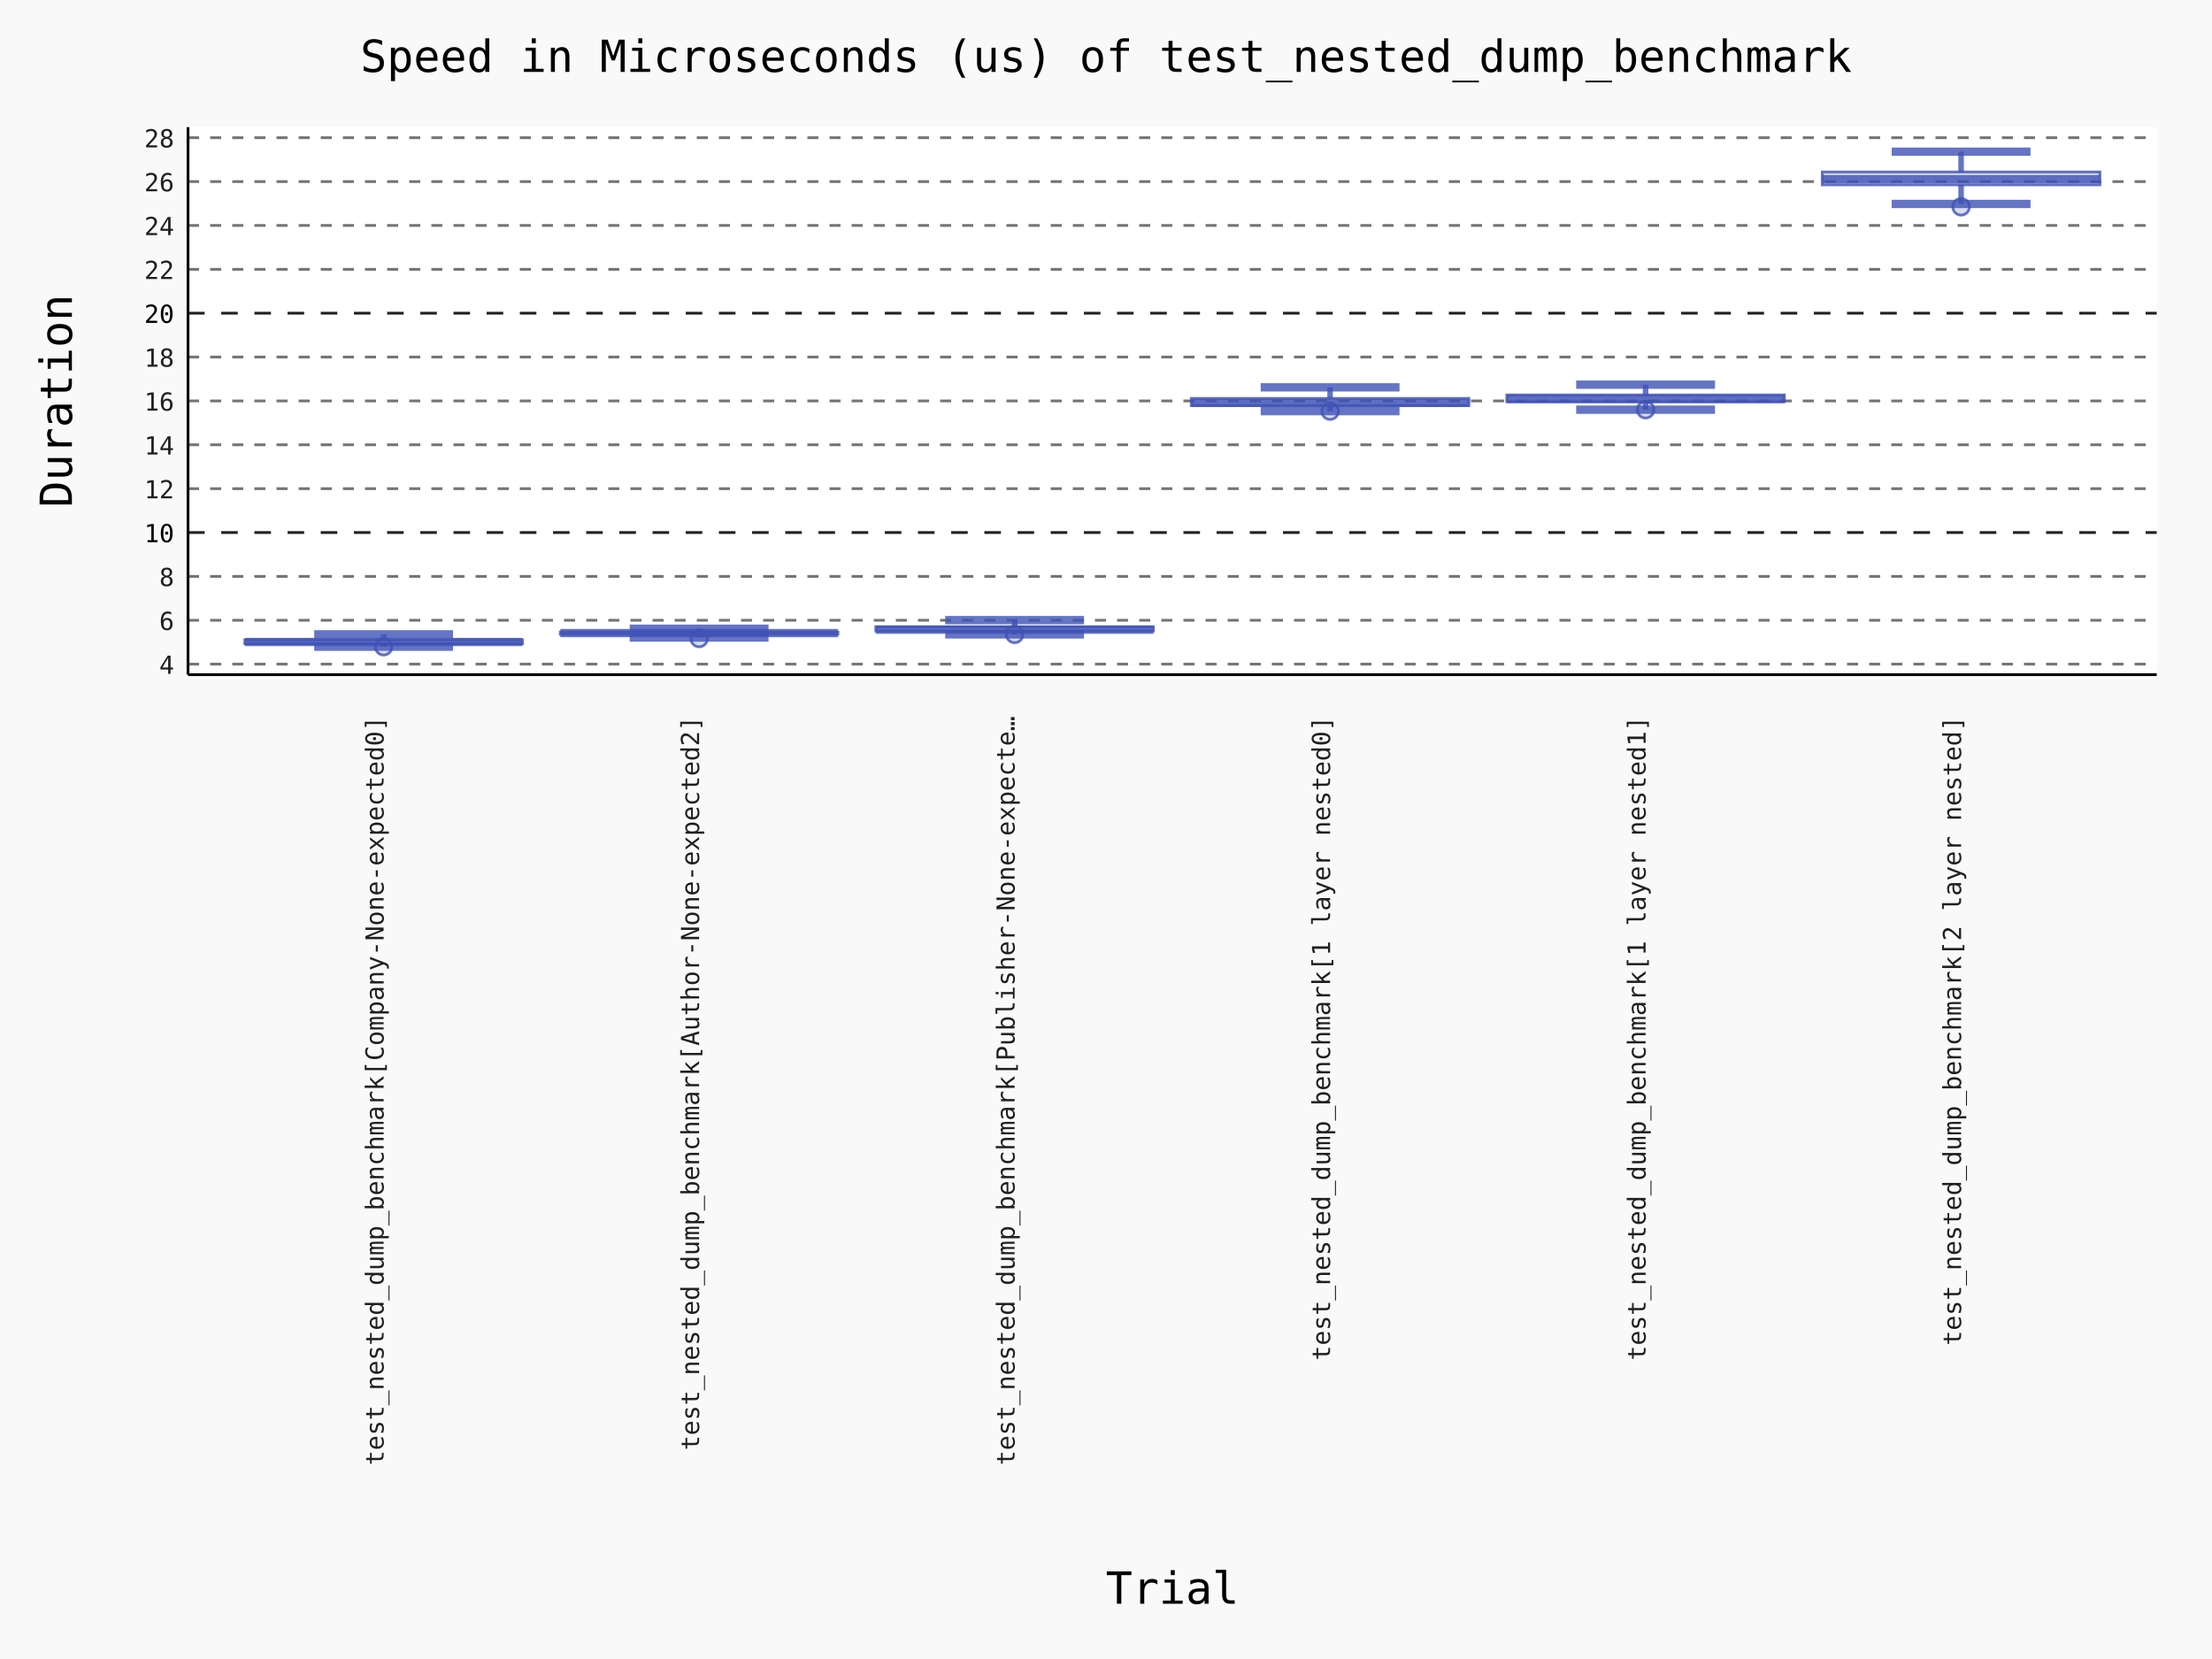
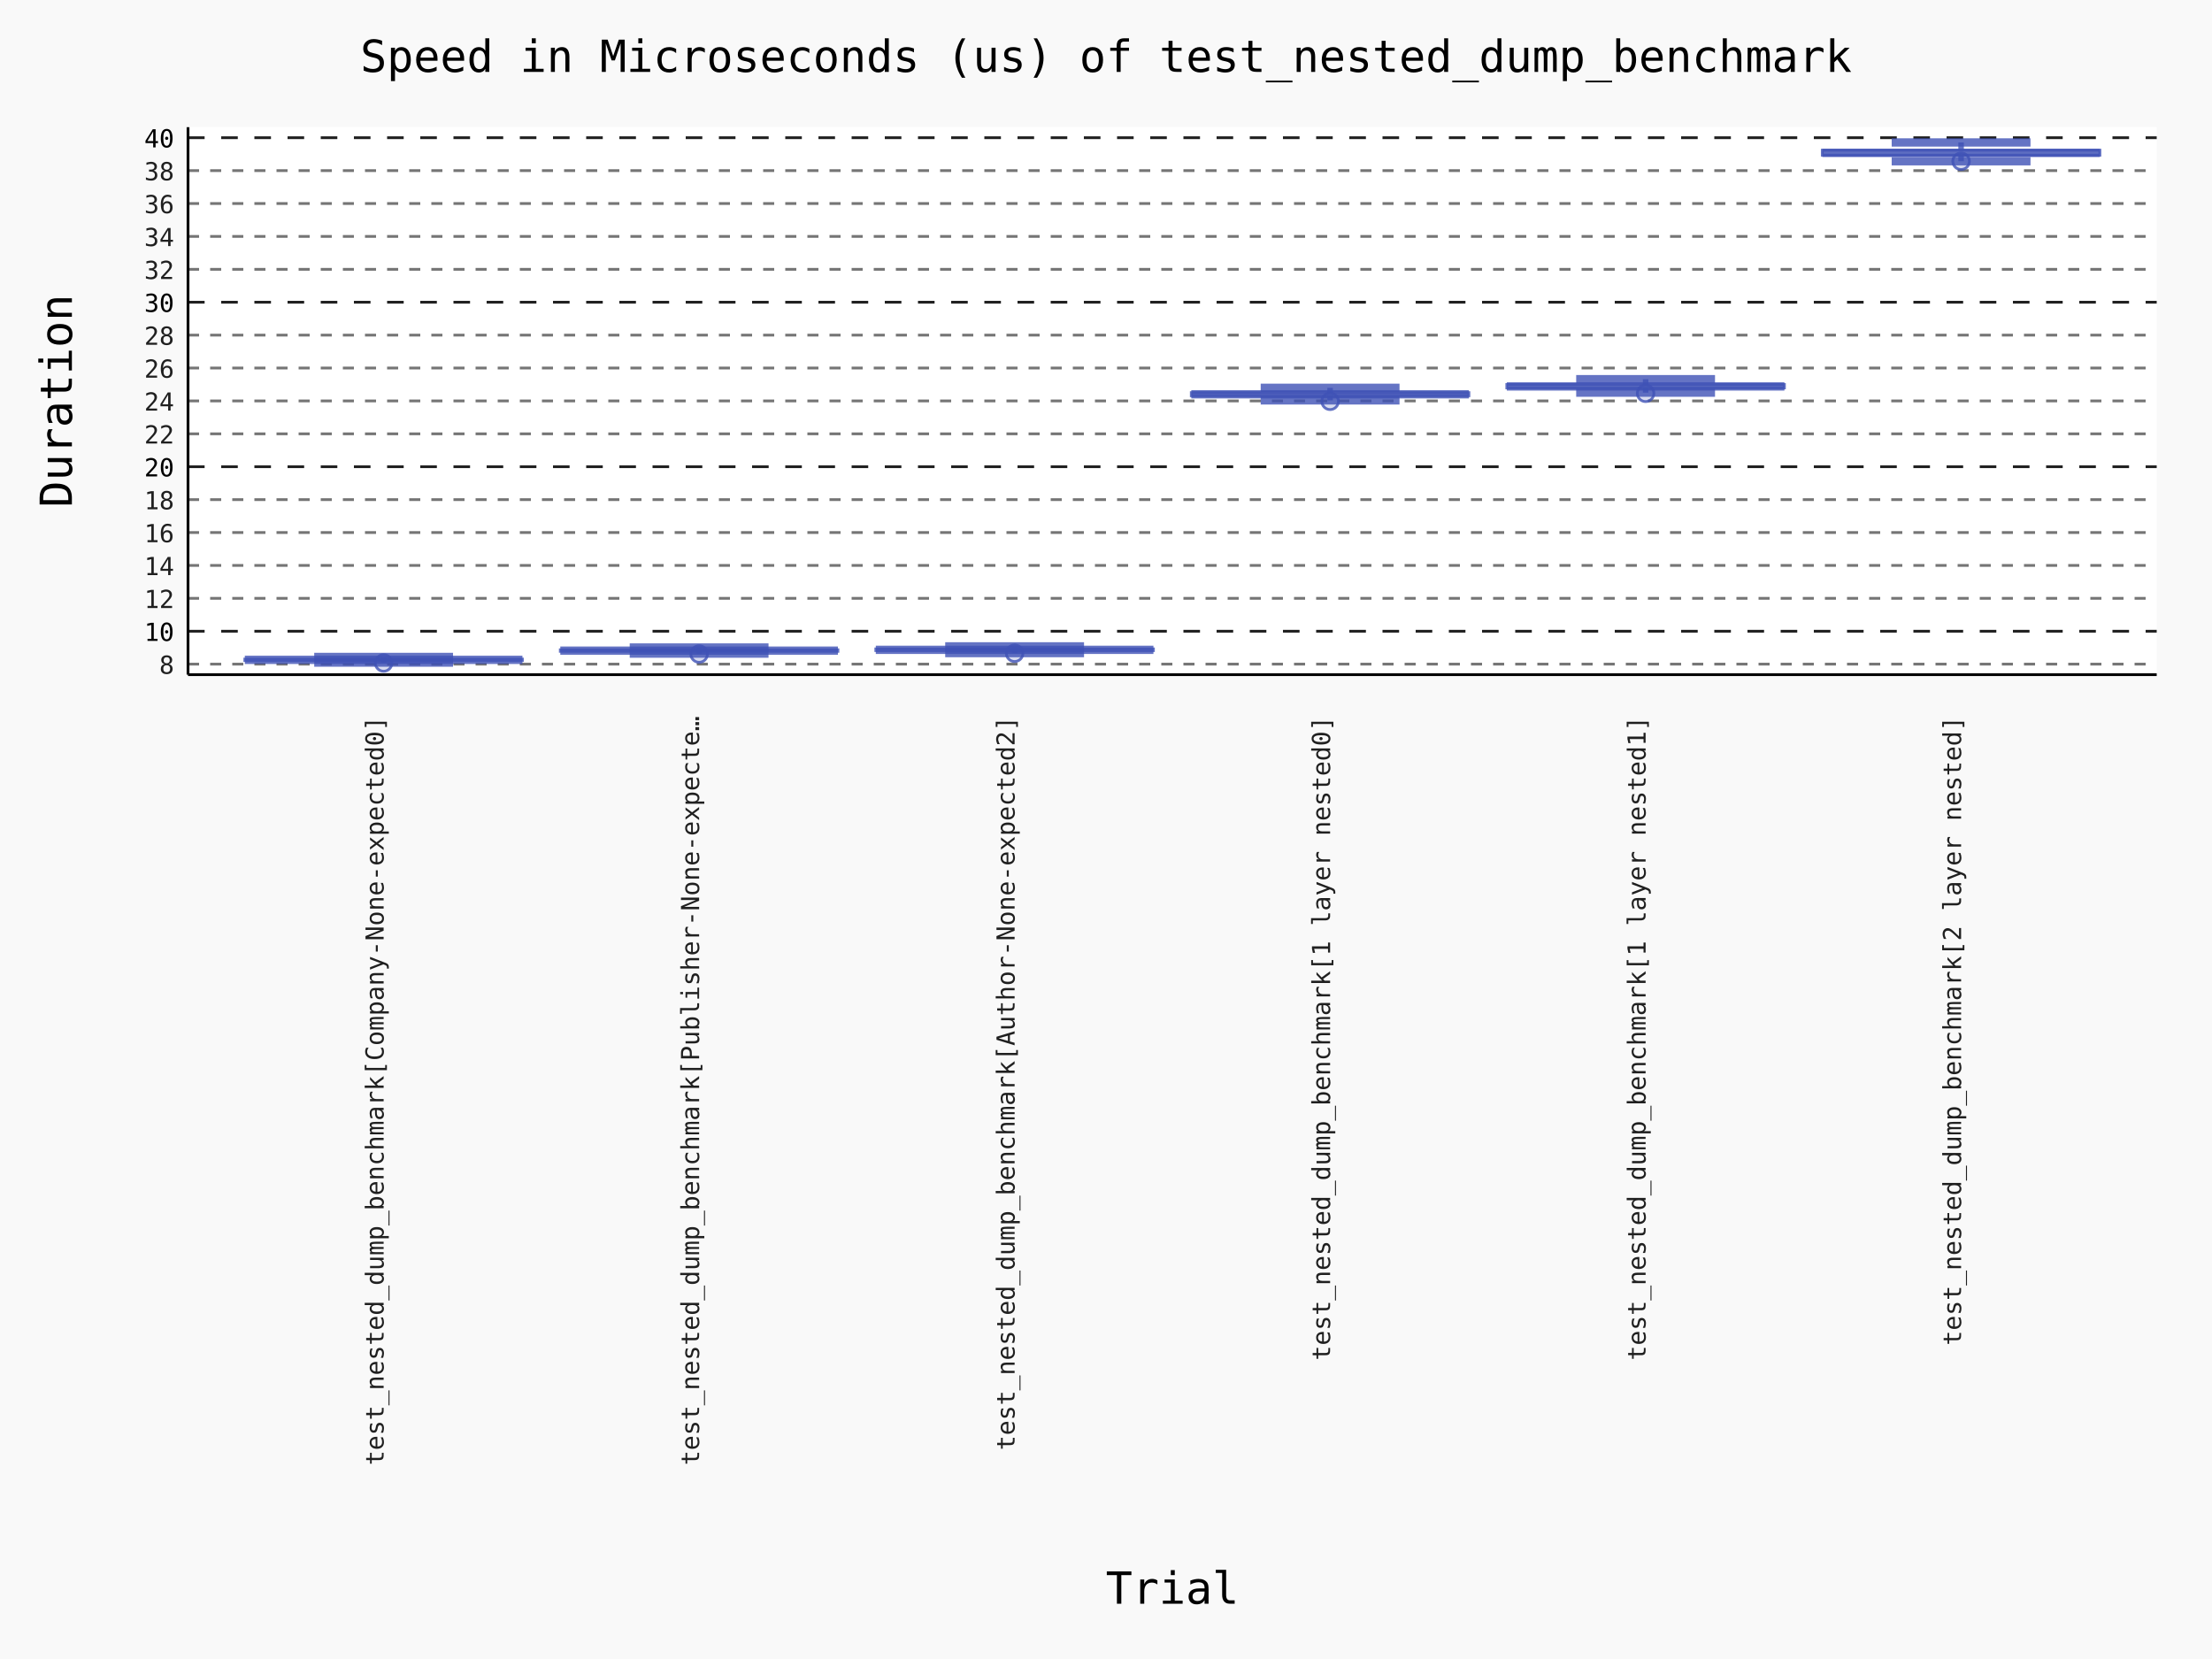
- <svg xmlns="http://www.w3.org/2000/svg" class="pygal-chart" id="chart-86617799-780d-4c58-bc97-2e367cdbcb9e" viewBox="0 0 800 600">
+ <svg xmlns="http://www.w3.org/2000/svg" class="pygal-chart" id="chart-f0fbc4d6-9d0e-4129-a8bc-234a282c81a4" viewBox="0 0 800 600">
  <defs>
-     <style type="text/css">#chart-86617799-780d-4c58-bc97-2e367cdbcb9e{-webkit-user-select:none;-webkit-font-smoothing:antialiased;font-family:Consolas,"Deja Vu Sans Mono","Bitstream Vera Sans Mono","Courier New",monospace}#chart-86617799-780d-4c58-bc97-2e367cdbcb9e .title{font-family:Consolas,"Deja Vu Sans Mono","Bitstream Vera Sans Mono","Courier New",monospace;font-size:16px}#chart-86617799-780d-4c58-bc97-2e367cdbcb9e .legends .legend text{font-family:Consolas,"Deja Vu Sans Mono","Bitstream Vera Sans Mono","Courier New",monospace;font-size:14px}#chart-86617799-780d-4c58-bc97-2e367cdbcb9e .axis text{font-family:Consolas,"Deja Vu Sans Mono","Bitstream Vera Sans Mono","Courier New",monospace;font-size:10px}#chart-86617799-780d-4c58-bc97-2e367cdbcb9e .axis text.major{font-family:Consolas,"Deja Vu Sans Mono","Bitstream Vera Sans Mono","Courier New",monospace;font-size:10px}#chart-86617799-780d-4c58-bc97-2e367cdbcb9e .text-overlay text.value{font-family:Consolas,"Deja Vu Sans Mono","Bitstream Vera Sans Mono","Courier New",monospace;font-size:16px}#chart-86617799-780d-4c58-bc97-2e367cdbcb9e .text-overlay text.label{font-family:Consolas,"Deja Vu Sans Mono","Bitstream Vera Sans Mono","Courier New",monospace;font-size:10px}#chart-86617799-780d-4c58-bc97-2e367cdbcb9e .tooltip{font-family:Consolas,"Deja Vu Sans Mono","Bitstream Vera Sans Mono","Courier New",monospace;font-size:14px}#chart-86617799-780d-4c58-bc97-2e367cdbcb9e text.no_data{font-family:Consolas,"Deja Vu Sans Mono","Bitstream Vera Sans Mono","Courier New",monospace;font-size:64px}
- #chart-86617799-780d-4c58-bc97-2e367cdbcb9e{background-color:rgba(249,249,249,1)}#chart-86617799-780d-4c58-bc97-2e367cdbcb9e path,#chart-86617799-780d-4c58-bc97-2e367cdbcb9e line,#chart-86617799-780d-4c58-bc97-2e367cdbcb9e rect,#chart-86617799-780d-4c58-bc97-2e367cdbcb9e circle{-webkit-transition:150ms;-moz-transition:150ms;transition:150ms}#chart-86617799-780d-4c58-bc97-2e367cdbcb9e .graph &gt; .background{fill:rgba(249,249,249,1)}#chart-86617799-780d-4c58-bc97-2e367cdbcb9e .plot &gt; .background{fill:rgba(255,255,255,1)}#chart-86617799-780d-4c58-bc97-2e367cdbcb9e .graph{fill:rgba(0,0,0,.87)}#chart-86617799-780d-4c58-bc97-2e367cdbcb9e text.no_data{fill:rgba(0,0,0,1)}#chart-86617799-780d-4c58-bc97-2e367cdbcb9e .title{fill:rgba(0,0,0,1)}#chart-86617799-780d-4c58-bc97-2e367cdbcb9e .legends .legend text{fill:rgba(0,0,0,.87)}#chart-86617799-780d-4c58-bc97-2e367cdbcb9e .legends .legend:hover text{fill:rgba(0,0,0,1)}#chart-86617799-780d-4c58-bc97-2e367cdbcb9e .axis .line{stroke:rgba(0,0,0,1)}#chart-86617799-780d-4c58-bc97-2e367cdbcb9e .axis .guide.line{stroke:rgba(0,0,0,.54)}#chart-86617799-780d-4c58-bc97-2e367cdbcb9e .axis .major.line{stroke:rgba(0,0,0,.87)}#chart-86617799-780d-4c58-bc97-2e367cdbcb9e .axis text.major{fill:rgba(0,0,0,1)}#chart-86617799-780d-4c58-bc97-2e367cdbcb9e .axis.y .guides:hover .guide.line,#chart-86617799-780d-4c58-bc97-2e367cdbcb9e .line-graph .axis.x .guides:hover .guide.line,#chart-86617799-780d-4c58-bc97-2e367cdbcb9e .stackedline-graph .axis.x .guides:hover .guide.line,#chart-86617799-780d-4c58-bc97-2e367cdbcb9e .xy-graph .axis.x .guides:hover .guide.line{stroke:rgba(0,0,0,1)}#chart-86617799-780d-4c58-bc97-2e367cdbcb9e .axis .guides:hover text{fill:rgba(0,0,0,1)}#chart-86617799-780d-4c58-bc97-2e367cdbcb9e .reactive{fill-opacity:.7;stroke-opacity:.8}#chart-86617799-780d-4c58-bc97-2e367cdbcb9e .ci{stroke:rgba(0,0,0,.87)}#chart-86617799-780d-4c58-bc97-2e367cdbcb9e .reactive.active,#chart-86617799-780d-4c58-bc97-2e367cdbcb9e .active .reactive{fill-opacity:.8;stroke-opacity:.9;stroke-width:4}#chart-86617799-780d-4c58-bc97-2e367cdbcb9e .ci .reactive.active{stroke-width:1.5}#chart-86617799-780d-4c58-bc97-2e367cdbcb9e .series text{fill:rgba(0,0,0,1)}#chart-86617799-780d-4c58-bc97-2e367cdbcb9e .tooltip rect{fill:rgba(255,255,255,1);stroke:rgba(0,0,0,1);-webkit-transition:opacity 150ms;-moz-transition:opacity 150ms;transition:opacity 150ms}#chart-86617799-780d-4c58-bc97-2e367cdbcb9e .tooltip .label{fill:rgba(0,0,0,.87)}#chart-86617799-780d-4c58-bc97-2e367cdbcb9e .tooltip .label{fill:rgba(0,0,0,.87)}#chart-86617799-780d-4c58-bc97-2e367cdbcb9e .tooltip .legend{font-size:.8em;fill:rgba(0,0,0,.54)}#chart-86617799-780d-4c58-bc97-2e367cdbcb9e .tooltip .x_label{font-size:.6em;fill:rgba(0,0,0,1)}#chart-86617799-780d-4c58-bc97-2e367cdbcb9e .tooltip .xlink{font-size:.5em;text-decoration:underline}#chart-86617799-780d-4c58-bc97-2e367cdbcb9e .tooltip .value{font-size:1.5em}#chart-86617799-780d-4c58-bc97-2e367cdbcb9e .bound{font-size:.5em}#chart-86617799-780d-4c58-bc97-2e367cdbcb9e .max-value{font-size:.75em;fill:rgba(0,0,0,.54)}#chart-86617799-780d-4c58-bc97-2e367cdbcb9e .map-element{fill:rgba(255,255,255,1);stroke:rgba(0,0,0,.54) !important}#chart-86617799-780d-4c58-bc97-2e367cdbcb9e .map-element .reactive{fill-opacity:inherit;stroke-opacity:inherit}#chart-86617799-780d-4c58-bc97-2e367cdbcb9e .color-0,#chart-86617799-780d-4c58-bc97-2e367cdbcb9e .color-0 a:visited{stroke:#3F51B5;fill:#3F51B5}#chart-86617799-780d-4c58-bc97-2e367cdbcb9e .color-1,#chart-86617799-780d-4c58-bc97-2e367cdbcb9e .color-1 a:visited{stroke:#3F51B5;fill:#3F51B5}#chart-86617799-780d-4c58-bc97-2e367cdbcb9e .color-2,#chart-86617799-780d-4c58-bc97-2e367cdbcb9e .color-2 a:visited{stroke:#3F51B5;fill:#3F51B5}#chart-86617799-780d-4c58-bc97-2e367cdbcb9e .color-3,#chart-86617799-780d-4c58-bc97-2e367cdbcb9e .color-3 a:visited{stroke:#3F51B5;fill:#3F51B5}#chart-86617799-780d-4c58-bc97-2e367cdbcb9e .color-4,#chart-86617799-780d-4c58-bc97-2e367cdbcb9e .color-4 a:visited{stroke:#3F51B5;fill:#3F51B5}#chart-86617799-780d-4c58-bc97-2e367cdbcb9e .color-5,#chart-86617799-780d-4c58-bc97-2e367cdbcb9e .color-5 a:visited{stroke:#3F51B5;fill:#3F51B5}#chart-86617799-780d-4c58-bc97-2e367cdbcb9e .text-overlay .color-0 text{fill:black}#chart-86617799-780d-4c58-bc97-2e367cdbcb9e .text-overlay .color-1 text{fill:black}#chart-86617799-780d-4c58-bc97-2e367cdbcb9e .text-overlay .color-2 text{fill:black}#chart-86617799-780d-4c58-bc97-2e367cdbcb9e .text-overlay .color-3 text{fill:black}#chart-86617799-780d-4c58-bc97-2e367cdbcb9e .text-overlay .color-4 text{fill:black}#chart-86617799-780d-4c58-bc97-2e367cdbcb9e .text-overlay .color-5 text{fill:black}
- #chart-86617799-780d-4c58-bc97-2e367cdbcb9e text.no_data{text-anchor:middle}#chart-86617799-780d-4c58-bc97-2e367cdbcb9e .guide.line{fill:none}#chart-86617799-780d-4c58-bc97-2e367cdbcb9e .centered{text-anchor:middle}#chart-86617799-780d-4c58-bc97-2e367cdbcb9e .title{text-anchor:middle}#chart-86617799-780d-4c58-bc97-2e367cdbcb9e .legends .legend text{fill-opacity:1}#chart-86617799-780d-4c58-bc97-2e367cdbcb9e .axis.x text{text-anchor:middle}#chart-86617799-780d-4c58-bc97-2e367cdbcb9e .axis.x:not(.web) text[transform]{text-anchor:start}#chart-86617799-780d-4c58-bc97-2e367cdbcb9e .axis.x:not(.web) text[transform].backwards{text-anchor:end}#chart-86617799-780d-4c58-bc97-2e367cdbcb9e .axis.y text{text-anchor:end}#chart-86617799-780d-4c58-bc97-2e367cdbcb9e .axis.y text[transform].backwards{text-anchor:start}#chart-86617799-780d-4c58-bc97-2e367cdbcb9e .axis.y2 text{text-anchor:start}#chart-86617799-780d-4c58-bc97-2e367cdbcb9e .axis.y2 text[transform].backwards{text-anchor:end}#chart-86617799-780d-4c58-bc97-2e367cdbcb9e .axis .guide.line{stroke-dasharray:4,4}#chart-86617799-780d-4c58-bc97-2e367cdbcb9e .axis .major.guide.line{stroke-dasharray:6,6}#chart-86617799-780d-4c58-bc97-2e367cdbcb9e .horizontal .axis.y .guide.line,#chart-86617799-780d-4c58-bc97-2e367cdbcb9e .horizontal .axis.y2 .guide.line,#chart-86617799-780d-4c58-bc97-2e367cdbcb9e .vertical .axis.x .guide.line{opacity:0}#chart-86617799-780d-4c58-bc97-2e367cdbcb9e .horizontal .axis.always_show .guide.line,#chart-86617799-780d-4c58-bc97-2e367cdbcb9e .vertical .axis.always_show .guide.line{opacity:1 !important}#chart-86617799-780d-4c58-bc97-2e367cdbcb9e .axis.y .guides:hover .guide.line,#chart-86617799-780d-4c58-bc97-2e367cdbcb9e .axis.y2 .guides:hover .guide.line,#chart-86617799-780d-4c58-bc97-2e367cdbcb9e .axis.x .guides:hover .guide.line{opacity:1}#chart-86617799-780d-4c58-bc97-2e367cdbcb9e .axis .guides:hover text{opacity:1}#chart-86617799-780d-4c58-bc97-2e367cdbcb9e .nofill{fill:none}#chart-86617799-780d-4c58-bc97-2e367cdbcb9e .subtle-fill{fill-opacity:.2}#chart-86617799-780d-4c58-bc97-2e367cdbcb9e .dot{stroke-width:1px;fill-opacity:1}#chart-86617799-780d-4c58-bc97-2e367cdbcb9e .dot.active{stroke-width:5px}#chart-86617799-780d-4c58-bc97-2e367cdbcb9e .dot.negative{fill:transparent}#chart-86617799-780d-4c58-bc97-2e367cdbcb9e text,#chart-86617799-780d-4c58-bc97-2e367cdbcb9e tspan{stroke:none !important}#chart-86617799-780d-4c58-bc97-2e367cdbcb9e .series text.active{opacity:1}#chart-86617799-780d-4c58-bc97-2e367cdbcb9e .tooltip rect{fill-opacity:.95;stroke-width:.5}#chart-86617799-780d-4c58-bc97-2e367cdbcb9e .tooltip text{fill-opacity:1}#chart-86617799-780d-4c58-bc97-2e367cdbcb9e .showable{visibility:hidden}#chart-86617799-780d-4c58-bc97-2e367cdbcb9e .showable.shown{visibility:visible}#chart-86617799-780d-4c58-bc97-2e367cdbcb9e .gauge-background{fill:rgba(229,229,229,1);stroke:none}#chart-86617799-780d-4c58-bc97-2e367cdbcb9e .bg-lines{stroke:rgba(249,249,249,1);stroke-width:2px}
+     <style type="text/css">#chart-f0fbc4d6-9d0e-4129-a8bc-234a282c81a4{-webkit-user-select:none;-webkit-font-smoothing:antialiased;font-family:Consolas,"Deja Vu Sans Mono","Bitstream Vera Sans Mono","Courier New",monospace}#chart-f0fbc4d6-9d0e-4129-a8bc-234a282c81a4 .title{font-family:Consolas,"Deja Vu Sans Mono","Bitstream Vera Sans Mono","Courier New",monospace;font-size:16px}#chart-f0fbc4d6-9d0e-4129-a8bc-234a282c81a4 .legends .legend text{font-family:Consolas,"Deja Vu Sans Mono","Bitstream Vera Sans Mono","Courier New",monospace;font-size:14px}#chart-f0fbc4d6-9d0e-4129-a8bc-234a282c81a4 .axis text{font-family:Consolas,"Deja Vu Sans Mono","Bitstream Vera Sans Mono","Courier New",monospace;font-size:10px}#chart-f0fbc4d6-9d0e-4129-a8bc-234a282c81a4 .axis text.major{font-family:Consolas,"Deja Vu Sans Mono","Bitstream Vera Sans Mono","Courier New",monospace;font-size:10px}#chart-f0fbc4d6-9d0e-4129-a8bc-234a282c81a4 .text-overlay text.value{font-family:Consolas,"Deja Vu Sans Mono","Bitstream Vera Sans Mono","Courier New",monospace;font-size:16px}#chart-f0fbc4d6-9d0e-4129-a8bc-234a282c81a4 .text-overlay text.label{font-family:Consolas,"Deja Vu Sans Mono","Bitstream Vera Sans Mono","Courier New",monospace;font-size:10px}#chart-f0fbc4d6-9d0e-4129-a8bc-234a282c81a4 .tooltip{font-family:Consolas,"Deja Vu Sans Mono","Bitstream Vera Sans Mono","Courier New",monospace;font-size:14px}#chart-f0fbc4d6-9d0e-4129-a8bc-234a282c81a4 text.no_data{font-family:Consolas,"Deja Vu Sans Mono","Bitstream Vera Sans Mono","Courier New",monospace;font-size:64px}
+ #chart-f0fbc4d6-9d0e-4129-a8bc-234a282c81a4{background-color:rgba(249,249,249,1)}#chart-f0fbc4d6-9d0e-4129-a8bc-234a282c81a4 path,#chart-f0fbc4d6-9d0e-4129-a8bc-234a282c81a4 line,#chart-f0fbc4d6-9d0e-4129-a8bc-234a282c81a4 rect,#chart-f0fbc4d6-9d0e-4129-a8bc-234a282c81a4 circle{-webkit-transition:150ms;-moz-transition:150ms;transition:150ms}#chart-f0fbc4d6-9d0e-4129-a8bc-234a282c81a4 .graph &gt; .background{fill:rgba(249,249,249,1)}#chart-f0fbc4d6-9d0e-4129-a8bc-234a282c81a4 .plot &gt; .background{fill:rgba(255,255,255,1)}#chart-f0fbc4d6-9d0e-4129-a8bc-234a282c81a4 .graph{fill:rgba(0,0,0,.87)}#chart-f0fbc4d6-9d0e-4129-a8bc-234a282c81a4 text.no_data{fill:rgba(0,0,0,1)}#chart-f0fbc4d6-9d0e-4129-a8bc-234a282c81a4 .title{fill:rgba(0,0,0,1)}#chart-f0fbc4d6-9d0e-4129-a8bc-234a282c81a4 .legends .legend text{fill:rgba(0,0,0,.87)}#chart-f0fbc4d6-9d0e-4129-a8bc-234a282c81a4 .legends .legend:hover text{fill:rgba(0,0,0,1)}#chart-f0fbc4d6-9d0e-4129-a8bc-234a282c81a4 .axis .line{stroke:rgba(0,0,0,1)}#chart-f0fbc4d6-9d0e-4129-a8bc-234a282c81a4 .axis .guide.line{stroke:rgba(0,0,0,.54)}#chart-f0fbc4d6-9d0e-4129-a8bc-234a282c81a4 .axis .major.line{stroke:rgba(0,0,0,.87)}#chart-f0fbc4d6-9d0e-4129-a8bc-234a282c81a4 .axis text.major{fill:rgba(0,0,0,1)}#chart-f0fbc4d6-9d0e-4129-a8bc-234a282c81a4 .axis.y .guides:hover .guide.line,#chart-f0fbc4d6-9d0e-4129-a8bc-234a282c81a4 .line-graph .axis.x .guides:hover .guide.line,#chart-f0fbc4d6-9d0e-4129-a8bc-234a282c81a4 .stackedline-graph .axis.x .guides:hover .guide.line,#chart-f0fbc4d6-9d0e-4129-a8bc-234a282c81a4 .xy-graph .axis.x .guides:hover .guide.line{stroke:rgba(0,0,0,1)}#chart-f0fbc4d6-9d0e-4129-a8bc-234a282c81a4 .axis .guides:hover text{fill:rgba(0,0,0,1)}#chart-f0fbc4d6-9d0e-4129-a8bc-234a282c81a4 .reactive{fill-opacity:.7;stroke-opacity:.8}#chart-f0fbc4d6-9d0e-4129-a8bc-234a282c81a4 .ci{stroke:rgba(0,0,0,.87)}#chart-f0fbc4d6-9d0e-4129-a8bc-234a282c81a4 .reactive.active,#chart-f0fbc4d6-9d0e-4129-a8bc-234a282c81a4 .active .reactive{fill-opacity:.8;stroke-opacity:.9;stroke-width:4}#chart-f0fbc4d6-9d0e-4129-a8bc-234a282c81a4 .ci .reactive.active{stroke-width:1.5}#chart-f0fbc4d6-9d0e-4129-a8bc-234a282c81a4 .series text{fill:rgba(0,0,0,1)}#chart-f0fbc4d6-9d0e-4129-a8bc-234a282c81a4 .tooltip rect{fill:rgba(255,255,255,1);stroke:rgba(0,0,0,1);-webkit-transition:opacity 150ms;-moz-transition:opacity 150ms;transition:opacity 150ms}#chart-f0fbc4d6-9d0e-4129-a8bc-234a282c81a4 .tooltip .label{fill:rgba(0,0,0,.87)}#chart-f0fbc4d6-9d0e-4129-a8bc-234a282c81a4 .tooltip .label{fill:rgba(0,0,0,.87)}#chart-f0fbc4d6-9d0e-4129-a8bc-234a282c81a4 .tooltip .legend{font-size:.8em;fill:rgba(0,0,0,.54)}#chart-f0fbc4d6-9d0e-4129-a8bc-234a282c81a4 .tooltip .x_label{font-size:.6em;fill:rgba(0,0,0,1)}#chart-f0fbc4d6-9d0e-4129-a8bc-234a282c81a4 .tooltip .xlink{font-size:.5em;text-decoration:underline}#chart-f0fbc4d6-9d0e-4129-a8bc-234a282c81a4 .tooltip .value{font-size:1.5em}#chart-f0fbc4d6-9d0e-4129-a8bc-234a282c81a4 .bound{font-size:.5em}#chart-f0fbc4d6-9d0e-4129-a8bc-234a282c81a4 .max-value{font-size:.75em;fill:rgba(0,0,0,.54)}#chart-f0fbc4d6-9d0e-4129-a8bc-234a282c81a4 .map-element{fill:rgba(255,255,255,1);stroke:rgba(0,0,0,.54) !important}#chart-f0fbc4d6-9d0e-4129-a8bc-234a282c81a4 .map-element .reactive{fill-opacity:inherit;stroke-opacity:inherit}#chart-f0fbc4d6-9d0e-4129-a8bc-234a282c81a4 .color-0,#chart-f0fbc4d6-9d0e-4129-a8bc-234a282c81a4 .color-0 a:visited{stroke:#3F51B5;fill:#3F51B5}#chart-f0fbc4d6-9d0e-4129-a8bc-234a282c81a4 .color-1,#chart-f0fbc4d6-9d0e-4129-a8bc-234a282c81a4 .color-1 a:visited{stroke:#3F51B5;fill:#3F51B5}#chart-f0fbc4d6-9d0e-4129-a8bc-234a282c81a4 .color-2,#chart-f0fbc4d6-9d0e-4129-a8bc-234a282c81a4 .color-2 a:visited{stroke:#3F51B5;fill:#3F51B5}#chart-f0fbc4d6-9d0e-4129-a8bc-234a282c81a4 .color-3,#chart-f0fbc4d6-9d0e-4129-a8bc-234a282c81a4 .color-3 a:visited{stroke:#3F51B5;fill:#3F51B5}#chart-f0fbc4d6-9d0e-4129-a8bc-234a282c81a4 .color-4,#chart-f0fbc4d6-9d0e-4129-a8bc-234a282c81a4 .color-4 a:visited{stroke:#3F51B5;fill:#3F51B5}#chart-f0fbc4d6-9d0e-4129-a8bc-234a282c81a4 .color-5,#chart-f0fbc4d6-9d0e-4129-a8bc-234a282c81a4 .color-5 a:visited{stroke:#3F51B5;fill:#3F51B5}#chart-f0fbc4d6-9d0e-4129-a8bc-234a282c81a4 .text-overlay .color-0 text{fill:black}#chart-f0fbc4d6-9d0e-4129-a8bc-234a282c81a4 .text-overlay .color-1 text{fill:black}#chart-f0fbc4d6-9d0e-4129-a8bc-234a282c81a4 .text-overlay .color-2 text{fill:black}#chart-f0fbc4d6-9d0e-4129-a8bc-234a282c81a4 .text-overlay .color-3 text{fill:black}#chart-f0fbc4d6-9d0e-4129-a8bc-234a282c81a4 .text-overlay .color-4 text{fill:black}#chart-f0fbc4d6-9d0e-4129-a8bc-234a282c81a4 .text-overlay .color-5 text{fill:black}
+ #chart-f0fbc4d6-9d0e-4129-a8bc-234a282c81a4 text.no_data{text-anchor:middle}#chart-f0fbc4d6-9d0e-4129-a8bc-234a282c81a4 .guide.line{fill:none}#chart-f0fbc4d6-9d0e-4129-a8bc-234a282c81a4 .centered{text-anchor:middle}#chart-f0fbc4d6-9d0e-4129-a8bc-234a282c81a4 .title{text-anchor:middle}#chart-f0fbc4d6-9d0e-4129-a8bc-234a282c81a4 .legends .legend text{fill-opacity:1}#chart-f0fbc4d6-9d0e-4129-a8bc-234a282c81a4 .axis.x text{text-anchor:middle}#chart-f0fbc4d6-9d0e-4129-a8bc-234a282c81a4 .axis.x:not(.web) text[transform]{text-anchor:start}#chart-f0fbc4d6-9d0e-4129-a8bc-234a282c81a4 .axis.x:not(.web) text[transform].backwards{text-anchor:end}#chart-f0fbc4d6-9d0e-4129-a8bc-234a282c81a4 .axis.y text{text-anchor:end}#chart-f0fbc4d6-9d0e-4129-a8bc-234a282c81a4 .axis.y text[transform].backwards{text-anchor:start}#chart-f0fbc4d6-9d0e-4129-a8bc-234a282c81a4 .axis.y2 text{text-anchor:start}#chart-f0fbc4d6-9d0e-4129-a8bc-234a282c81a4 .axis.y2 text[transform].backwards{text-anchor:end}#chart-f0fbc4d6-9d0e-4129-a8bc-234a282c81a4 .axis .guide.line{stroke-dasharray:4,4}#chart-f0fbc4d6-9d0e-4129-a8bc-234a282c81a4 .axis .major.guide.line{stroke-dasharray:6,6}#chart-f0fbc4d6-9d0e-4129-a8bc-234a282c81a4 .horizontal .axis.y .guide.line,#chart-f0fbc4d6-9d0e-4129-a8bc-234a282c81a4 .horizontal .axis.y2 .guide.line,#chart-f0fbc4d6-9d0e-4129-a8bc-234a282c81a4 .vertical .axis.x .guide.line{opacity:0}#chart-f0fbc4d6-9d0e-4129-a8bc-234a282c81a4 .horizontal .axis.always_show .guide.line,#chart-f0fbc4d6-9d0e-4129-a8bc-234a282c81a4 .vertical .axis.always_show .guide.line{opacity:1 !important}#chart-f0fbc4d6-9d0e-4129-a8bc-234a282c81a4 .axis.y .guides:hover .guide.line,#chart-f0fbc4d6-9d0e-4129-a8bc-234a282c81a4 .axis.y2 .guides:hover .guide.line,#chart-f0fbc4d6-9d0e-4129-a8bc-234a282c81a4 .axis.x .guides:hover .guide.line{opacity:1}#chart-f0fbc4d6-9d0e-4129-a8bc-234a282c81a4 .axis .guides:hover text{opacity:1}#chart-f0fbc4d6-9d0e-4129-a8bc-234a282c81a4 .nofill{fill:none}#chart-f0fbc4d6-9d0e-4129-a8bc-234a282c81a4 .subtle-fill{fill-opacity:.2}#chart-f0fbc4d6-9d0e-4129-a8bc-234a282c81a4 .dot{stroke-width:1px;fill-opacity:1}#chart-f0fbc4d6-9d0e-4129-a8bc-234a282c81a4 .dot.active{stroke-width:5px}#chart-f0fbc4d6-9d0e-4129-a8bc-234a282c81a4 .dot.negative{fill:transparent}#chart-f0fbc4d6-9d0e-4129-a8bc-234a282c81a4 text,#chart-f0fbc4d6-9d0e-4129-a8bc-234a282c81a4 tspan{stroke:none !important}#chart-f0fbc4d6-9d0e-4129-a8bc-234a282c81a4 .series text.active{opacity:1}#chart-f0fbc4d6-9d0e-4129-a8bc-234a282c81a4 .tooltip rect{fill-opacity:.95;stroke-width:.5}#chart-f0fbc4d6-9d0e-4129-a8bc-234a282c81a4 .tooltip text{fill-opacity:1}#chart-f0fbc4d6-9d0e-4129-a8bc-234a282c81a4 .showable{visibility:hidden}#chart-f0fbc4d6-9d0e-4129-a8bc-234a282c81a4 .showable.shown{visibility:visible}#chart-f0fbc4d6-9d0e-4129-a8bc-234a282c81a4 .gauge-background{fill:rgba(229,229,229,1);stroke:none}#chart-f0fbc4d6-9d0e-4129-a8bc-234a282c81a4 .bg-lines{stroke:rgba(249,249,249,1);stroke-width:2px}
.tooltip .value{font-size:1em !important}.axis text{font-size:9px !important}</style>
  </defs>
  <g class="graph custombox-graph vertical">
    <rect class="background" height="600" width="800" x="0" y="0" />
    <g class="plot" transform="translate(68, 46)">
      <rect class="background" height="198.0" width="712.0" x="0" y="0" />
      <g class="axis y always_show">
        <path class="line" d="M0 198 h712" />
        <g class="guides">
          <path class="guide line" d="M0 194.192 h712" />
-           <text class="" x="-5" y="197.692">4</text>
-         </g>
-         <g class="guides">
-           <path class="guide line" d="M0 178.327 h712" />
-           <text class="" x="-5" y="181.827">6</text>
-         </g>
-         <g class="guides">
-           <path class="guide line" d="M0 162.462 h712" />
-           <text class="" x="-5" y="165.962">8</text>
-         </g>
-         <g class="guides">
-           <path class="major guide line" d="M0 146.596 h712" />
-           <text class="major" x="-5" y="150.096">10</text>
-         </g>
-         <g class="guides">
-           <path class="guide line" d="M0 130.731 h712" />
-           <text class="" x="-5" y="134.231">12</text>
-         </g>
-         <g class="guides">
-           <path class="guide line" d="M0 114.865 h712" />
-           <text class="" x="-5" y="118.365">14</text>
+           <text class="" x="-5" y="197.692">8</text>
+         </g>
+         <g class="guides">
+           <path class="major guide line" d="M0 182.293 h712" />
+           <text class="major" x="-5" y="185.793">10</text>
+         </g>
+         <g class="guides">
+           <path class="guide line" d="M0 170.394 h712" />
+           <text class="" x="-5" y="173.894">12</text>
+         </g>
+         <g class="guides">
+           <path class="guide line" d="M0 158.495 h712" />
+           <text class="" x="-5" y="161.995">14</text>
+         </g>
+         <g class="guides">
+           <path class="guide line" d="M0 146.596 h712" />
+           <text class="" x="-5" y="150.096">16</text>
+         </g>
+         <g class="guides">
+           <path class="guide line" d="M0 134.697 h712" />
+           <text class="" x="-5" y="138.197">18</text>
+         </g>
+         <g class="guides">
+           <path class="major guide line" d="M0 122.798 h712" />
+           <text class="major" x="-5" y="126.298">20</text>
+         </g>
+         <g class="guides">
+           <path class="guide line" d="M0 110.899 h712" />
+           <text class="" x="-5" y="114.399">22</text>
        </g>
        <g class="guides">
          <path class="guide line" d="M0 99 h712" />
-           <text class="" x="-5" y="102.5">16</text>
-         </g>
-         <g class="guides">
-           <path class="guide line" d="M0 83.135 h712" />
-           <text class="" x="-5" y="86.635">18</text>
-         </g>
-         <g class="guides">
-           <path class="major guide line" d="M0 67.269 h712" />
-           <text class="major" x="-5" y="70.769">20</text>
+           <text class="" x="-5" y="102.5">24</text>
+         </g>
+         <g class="guides">
+           <path class="guide line" d="M0 87.101 h712" />
+           <text class="" x="-5" y="90.601">26</text>
+         </g>
+         <g class="guides">
+           <path class="guide line" d="M0 75.202 h712" />
+           <text class="" x="-5" y="78.702">28</text>
+         </g>
+         <g class="guides">
+           <path class="major guide line" d="M0 63.303 h712" />
+           <text class="major" x="-5" y="66.803">30</text>
        </g>
        <g class="guides">
          <path class="guide line" d="M0 51.404 h712" />
-           <text class="" x="-5" y="54.904">22</text>
-         </g>
-         <g class="guides">
-           <path class="guide line" d="M0 35.538 h712" />
-           <text class="" x="-5" y="39.038">24</text>
-         </g>
-         <g class="guides">
-           <path class="guide line" d="M0 19.673 h712" />
-           <text class="" x="-5" y="23.173">26</text>
-         </g>
-         <g class="guides">
-           <path class="guide line" d="M0 3.808 h712" />
-           <text class="" x="-5" y="7.308">28</text>
+           <text class="" x="-5" y="54.904">32</text>
+         </g>
+         <g class="guides">
+           <path class="guide line" d="M0 39.505 h712" />
+           <text class="" x="-5" y="43.005">34</text>
+         </g>
+         <g class="guides">
+           <path class="guide line" d="M0 27.606 h712" />
+           <text class="" x="-5" y="31.106">36</text>
+         </g>
+         <g class="guides">
+           <path class="guide line" d="M0 15.707 h712" />
+           <text class="" x="-5" y="19.207">38</text>
+         </g>
+         <g class="guides">
+           <path class="major guide line" d="M0 3.808 h712" />
+           <text class="major" x="-5" y="7.308">40</text>
        </g>
      </g>
      <g class="axis x">
        <path class="line" d="M0 0 v198" />
        <g class="guides">
          <path class="guide line" d="M70.744 0 v198" />
          <text class="backwards" transform="rotate(270 70.74359 213)" x="70.744" y="213.0">test_nested_dump_benchmark[Company-None-expected0]</text>
        </g>
        <g class="guides">
          <path class="guide line" d="M184.846 0 v198" />
-           <text class="backwards" transform="rotate(270 184.8462 213)" x="184.846" y="213.0">test_nested_dump_benchmark[Author-None-expected2]</text>
+           <text class="backwards" transform="rotate(270 184.8462 213)" x="184.846" y="213.0">test_nested_dump_benchmark[Publisher-None-expecte…</text>
        </g>
        <g class="guides">
          <path class="guide line" d="M298.949 0 v198" />
-           <text class="backwards" transform="rotate(270 298.9487 213)" x="298.949" y="213.0">test_nested_dump_benchmark[Publisher-None-expecte…</text>
+           <text class="backwards" transform="rotate(270 298.9487 213)" x="298.949" y="213.0">test_nested_dump_benchmark[Author-None-expected2]</text>
        </g>
        <g class="guides">
          <path class="guide line" d="M413.051 0 v198" />
          <text class="backwards" transform="rotate(270 413.0513 213)" x="413.051" y="213.0">test_nested_dump_benchmark[1 layer nested0]</text>
        </g>
        <g class="guides">
          <path class="guide line" d="M527.154 0 v198" />
          <text class="backwards" transform="rotate(270 527.1538 213)" x="527.154" y="213.0">test_nested_dump_benchmark[1 layer nested1]</text>
        </g>
        <g class="guides">
          <path class="guide line" d="M641.256 0 v198" />
          <text class="backwards" transform="rotate(270 641.2564 213)" x="641.256" y="213.0">test_nested_dump_benchmark[2 layer nested]</text>
        </g>
      </g>
      <g class="series serie-0 color-0">
        <g class="boxes">
          <g class="box">
-             <path class="reactive tooltip-trigger" d="M45.641 187.894 L95.846 187.894" stroke-width="3" />
-             <path class="reactive tooltip-trigger" d="M20.538 186.18 L120.949 186.18" stroke-width="3" />
-             <path class="reactive tooltip-trigger" d="M45.641 183.412 L95.846 183.412" stroke-width="3" />
-             <path class="reactive tooltip-trigger" d="M70.744 187.894 L70.744 186.791" stroke-width="2" />
-             <path class="reactive tooltip-trigger" d="M70.744 183.412 L70.744 185.443" stroke-width="2" />
-             <rect class="subtle-fill reactive tooltip-trigger" height="1.349" width="100.41" x="20.538" y="185.443" />
-             <circle class="subtle-fill reactive tooltip-trigger" cx="70.744" cy="187.894" r="3" />
-             <circle class="subtle-fill reactive tooltip-trigger" cx="70.744" cy="-394.858" r="3" />
+             <path class="reactive tooltip-trigger" d="M45.641 193.633 L95.846 193.633" stroke-width="3" />
+             <path class="reactive tooltip-trigger" d="M20.538 192.639 L120.949 192.639" stroke-width="3" />
+             <path class="reactive tooltip-trigger" d="M45.641 191.592 L95.846 191.592" stroke-width="3" />
+             <path class="reactive tooltip-trigger" d="M70.744 193.633 L70.744 192.877" stroke-width="2" />
+             <path class="reactive tooltip-trigger" d="M70.744 191.592 L70.744 192.366" stroke-width="2" />
+             <rect class="subtle-fill reactive tooltip-trigger" height="0.512" width="100.41" x="20.538" y="192.366" />
+             <circle class="subtle-fill reactive tooltip-trigger" cx="70.744" cy="193.776" r="3" />
+             <circle class="subtle-fill reactive tooltip-trigger" cx="70.744" cy="-871.367" r="3" />
          </g>
        </g>
      </g>
      <g class="series serie-1 color-1">
        <g class="boxes">
          <g class="box">
-             <path class="reactive tooltip-trigger" d="M159.744 184.586 L209.949 184.586" stroke-width="3" />
-             <path class="reactive tooltip-trigger" d="M134.641 182.96 L235.051 182.96" stroke-width="3" />
-             <path class="reactive tooltip-trigger" d="M159.744 181.373 L209.949 181.373" stroke-width="3" />
-             <path class="reactive tooltip-trigger" d="M184.846 184.586 L184.846 183.388" stroke-width="2" />
-             <path class="reactive tooltip-trigger" d="M184.846 181.373 L184.846 182.587" stroke-width="2" />
-             <rect class="subtle-fill reactive tooltip-trigger" height="0.801" width="100.41" x="134.641" y="182.587" />
-             <circle class="subtle-fill reactive tooltip-trigger" cx="184.846" cy="184.919" r="3" />
-             <circle class="subtle-fill reactive tooltip-trigger" cx="184.846" cy="-191.138" r="3" />
+             <path class="reactive tooltip-trigger" d="M159.744 190.385 L209.949 190.385" stroke-width="3" />
+             <path class="reactive tooltip-trigger" d="M134.641 189.308 L235.051 189.308" stroke-width="3" />
+             <path class="reactive tooltip-trigger" d="M159.744 188.183 L209.949 188.183" stroke-width="3" />
+             <path class="reactive tooltip-trigger" d="M184.846 190.385 L184.846 189.57" stroke-width="2" />
+             <path class="reactive tooltip-trigger" d="M184.846 188.183 L184.846 189.016" stroke-width="2" />
+             <rect class="subtle-fill reactive tooltip-trigger" height="0.553" width="100.41" x="134.641" y="189.016" />
+             <circle class="subtle-fill reactive tooltip-trigger" cx="184.846" cy="190.539" r="3" />
+             <circle class="subtle-fill reactive tooltip-trigger" cx="184.846" cy="-627.014" r="3" />
          </g>
        </g>
      </g>
      <g class="series serie-2 color-2">
        <g class="boxes">
          <g class="box">
-             <path class="reactive tooltip-trigger" d="M273.846 183.444 L324.051 183.444" stroke-width="3" />
-             <path class="reactive tooltip-trigger" d="M248.744 181.726 L349.154 181.726" stroke-width="3" />
-             <path class="reactive tooltip-trigger" d="M273.846 178.271 L324.051 178.271" stroke-width="3" />
-             <path class="reactive tooltip-trigger" d="M298.949 183.444 L298.949 182.19" stroke-width="2" />
-             <path class="reactive tooltip-trigger" d="M298.949 178.271 L298.949 180.667" stroke-width="2" />
-             <rect class="subtle-fill reactive tooltip-trigger" height="1.523" width="100.41" x="248.744" y="180.667" />
-             <circle class="subtle-fill reactive tooltip-trigger" cx="298.949" cy="183.444" r="3" />
-             <circle class="subtle-fill reactive tooltip-trigger" cx="298.949" cy="-477.128" r="3" />
+             <path class="reactive tooltip-trigger" d="M273.846 190.2 L324.051 190.2" stroke-width="3" />
+             <path class="reactive tooltip-trigger" d="M248.744 189.016 L349.154 189.016" stroke-width="3" />
+             <path class="reactive tooltip-trigger" d="M273.846 187.767 L324.051 187.767" stroke-width="3" />
+             <path class="reactive tooltip-trigger" d="M298.949 190.2 L298.949 189.296" stroke-width="2" />
+             <path class="reactive tooltip-trigger" d="M298.949 187.767 L298.949 188.685" stroke-width="2" />
+             <rect class="subtle-fill reactive tooltip-trigger" height="0.611" width="100.41" x="248.744" y="188.685" />
+             <circle class="subtle-fill reactive tooltip-trigger" cx="298.949" cy="190.26" r="3" />
+             <circle class="subtle-fill reactive tooltip-trigger" cx="298.949" cy="-2314.149" r="3" />
          </g>
        </g>
      </g>
      <g class="series serie-3 color-3">
        <g class="boxes">
          <g class="box">
-             <path class="reactive tooltip-trigger" d="M387.949 102.697 L438.154 102.697" stroke-width="3" />
-             <path class="reactive tooltip-trigger" d="M362.846 99.714 L463.256 99.714" stroke-width="3" />
-             <path class="reactive tooltip-trigger" d="M387.949 94.09 L438.154 94.09" stroke-width="3" />
-             <path class="reactive tooltip-trigger" d="M413.051 102.697 L413.051 100.69" stroke-width="2" />
-             <path class="reactive tooltip-trigger" d="M413.051 94.09 L413.051 98.086" stroke-width="2" />
-             <rect class="subtle-fill reactive tooltip-trigger" height="2.604" width="100.41" x="362.846" y="98.086" />
-             <circle class="subtle-fill reactive tooltip-trigger" cx="413.051" cy="102.697" r="3" />
-             <circle class="subtle-fill reactive tooltip-trigger" cx="413.051" cy="-223.21" r="3" />
+             <path class="reactive tooltip-trigger" d="M387.949 98.804 L438.154 98.804" stroke-width="3" />
+             <path class="reactive tooltip-trigger" d="M362.846 96.602 L463.256 96.602" stroke-width="3" />
+             <path class="reactive tooltip-trigger" d="M387.949 94.258 L438.154 94.258" stroke-width="3" />
+             <path class="reactive tooltip-trigger" d="M413.051 98.804 L413.051 97.132" stroke-width="2" />
+             <path class="reactive tooltip-trigger" d="M413.051 94.258 L413.051 96.001" stroke-width="2" />
+             <rect class="subtle-fill reactive tooltip-trigger" height="1.13" width="100.41" x="362.846" y="96.001" />
+             <circle class="subtle-fill reactive tooltip-trigger" cx="413.051" cy="99.131" r="3" />
+             <circle class="subtle-fill reactive tooltip-trigger" cx="413.051" cy="-447.606" r="3" />
          </g>
        </g>
      </g>
      <g class="series serie-4 color-4">
        <g class="boxes">
          <g class="box">
-             <path class="reactive tooltip-trigger" d="M502.051 102.173 L552.256 102.173" stroke-width="3" />
-             <path class="reactive tooltip-trigger" d="M476.949 98.302 L577.359 98.302" stroke-width="3" />
-             <path class="reactive tooltip-trigger" d="M502.051 93.122 L552.256 93.122" stroke-width="3" />
-             <path class="reactive tooltip-trigger" d="M527.154 102.173 L527.154 99.27" stroke-width="2" />
-             <path class="reactive tooltip-trigger" d="M527.154 93.122 L527.154 96.836" stroke-width="2" />
-             <rect class="subtle-fill reactive tooltip-trigger" height="2.433" width="100.41" x="476.949" y="96.836" />
-             <circle class="subtle-fill reactive tooltip-trigger" cx="527.154" cy="102.173" r="3" />
-             <circle class="subtle-fill reactive tooltip-trigger" cx="527.154" cy="-552.377" r="3" />
+             <path class="reactive tooltip-trigger" d="M502.051 96.007 L552.256 96.007" stroke-width="3" />
+             <path class="reactive tooltip-trigger" d="M476.949 93.764 L577.359 93.764" stroke-width="3" />
+             <path class="reactive tooltip-trigger" d="M502.051 91.135 L552.256 91.135" stroke-width="3" />
+             <path class="reactive tooltip-trigger" d="M527.154 96.007 L527.154 94.3" stroke-width="2" />
+             <path class="reactive tooltip-trigger" d="M527.154 91.135 L527.154 93.05" stroke-width="2" />
+             <rect class="subtle-fill reactive tooltip-trigger" height="1.249" width="100.41" x="476.949" y="93.05" />
+             <circle class="subtle-fill reactive tooltip-trigger" cx="527.154" cy="96.239" r="3" />
+             <circle class="subtle-fill reactive tooltip-trigger" cx="527.154" cy="-1612.677" r="3" />
          </g>
        </g>
      </g>
      <g class="series serie-5 color-5">
        <g class="boxes">
          <g class="box">
-             <path class="reactive tooltip-trigger" d="M616.154 27.756 L666.359 27.756" stroke-width="3" />
-             <path class="reactive tooltip-trigger" d="M591.051 18.808 L691.462 18.808" stroke-width="3" />
-             <path class="reactive tooltip-trigger" d="M616.154 8.861 L666.359 8.861" stroke-width="3" />
-             <path class="reactive tooltip-trigger" d="M641.256 27.756 L641.256 20.851" stroke-width="2" />
-             <path class="reactive tooltip-trigger" d="M641.256 8.861 L641.256 16.195" stroke-width="2" />
-             <rect class="subtle-fill reactive tooltip-trigger" height="4.656" width="100.41" x="591.051" y="16.195" />
-             <circle class="subtle-fill reactive tooltip-trigger" cx="641.256" cy="28.796" r="3" />
-             <circle class="subtle-fill reactive tooltip-trigger" cx="641.256" cy="-892.515" r="3" />
+             <path class="reactive tooltip-trigger" d="M616.154 12.316 L666.359 12.316" stroke-width="3" />
+             <path class="reactive tooltip-trigger" d="M591.051 9.296 L691.462 9.296" stroke-width="3" />
+             <path class="reactive tooltip-trigger" d="M616.154 5.521 L666.359 5.521" stroke-width="3" />
+             <path class="reactive tooltip-trigger" d="M641.256 12.316 L641.256 10.12" stroke-width="2" />
+             <path class="reactive tooltip-trigger" d="M641.256 5.521 L641.256 8.306" stroke-width="2" />
+             <rect class="subtle-fill reactive tooltip-trigger" height="1.815" width="100.41" x="591.051" y="8.306" />
+             <circle class="subtle-fill reactive tooltip-trigger" cx="641.256" cy="12.316" r="3" />
+             <circle class="subtle-fill reactive tooltip-trigger" cx="641.256" cy="-792.886" r="3" />
          </g>
        </g>
      </g>
    </g>
    <g class="titles">
      <text class="title plot_title" x="400.0" y="26">Speed in Microseconds (us) of test_nested_dump_benchmark</text>
      <text class="title" x="424.0" y="580.0">Trial</text>
      <text class="title" transform="rotate(-90 0 145)" x="0" y="171.0">Duration</text>
    </g>
    <g class="plot overlay" transform="translate(68, 46)">
      <g class="series serie-0 color-0" />
      <g class="series serie-1 color-1" />
      <g class="series serie-2 color-2" />
      <g class="series serie-3 color-3" />
      <g class="series serie-4 color-4" />
      <g class="series serie-5 color-5" />
    </g>
    <g class="plot text-overlay" transform="translate(68, 46)">
      <g class="series serie-0 color-0" />
      <g class="series serie-1 color-1" />
      <g class="series serie-2 color-2" />
      <g class="series serie-3 color-3" />
      <g class="series serie-4 color-4" />
      <g class="series serie-5 color-5" />
    </g>
    <g class="plot tooltip-overlay" transform="translate(68, 46)">
      <g class="tooltip" style="opacity: 0" transform="translate(0 0)">
        <rect class="tooltip-box" height="0" rx="0" ry="0" width="0" />
        <g class="text" />
      </g>
    </g>
  </g>
</svg>
